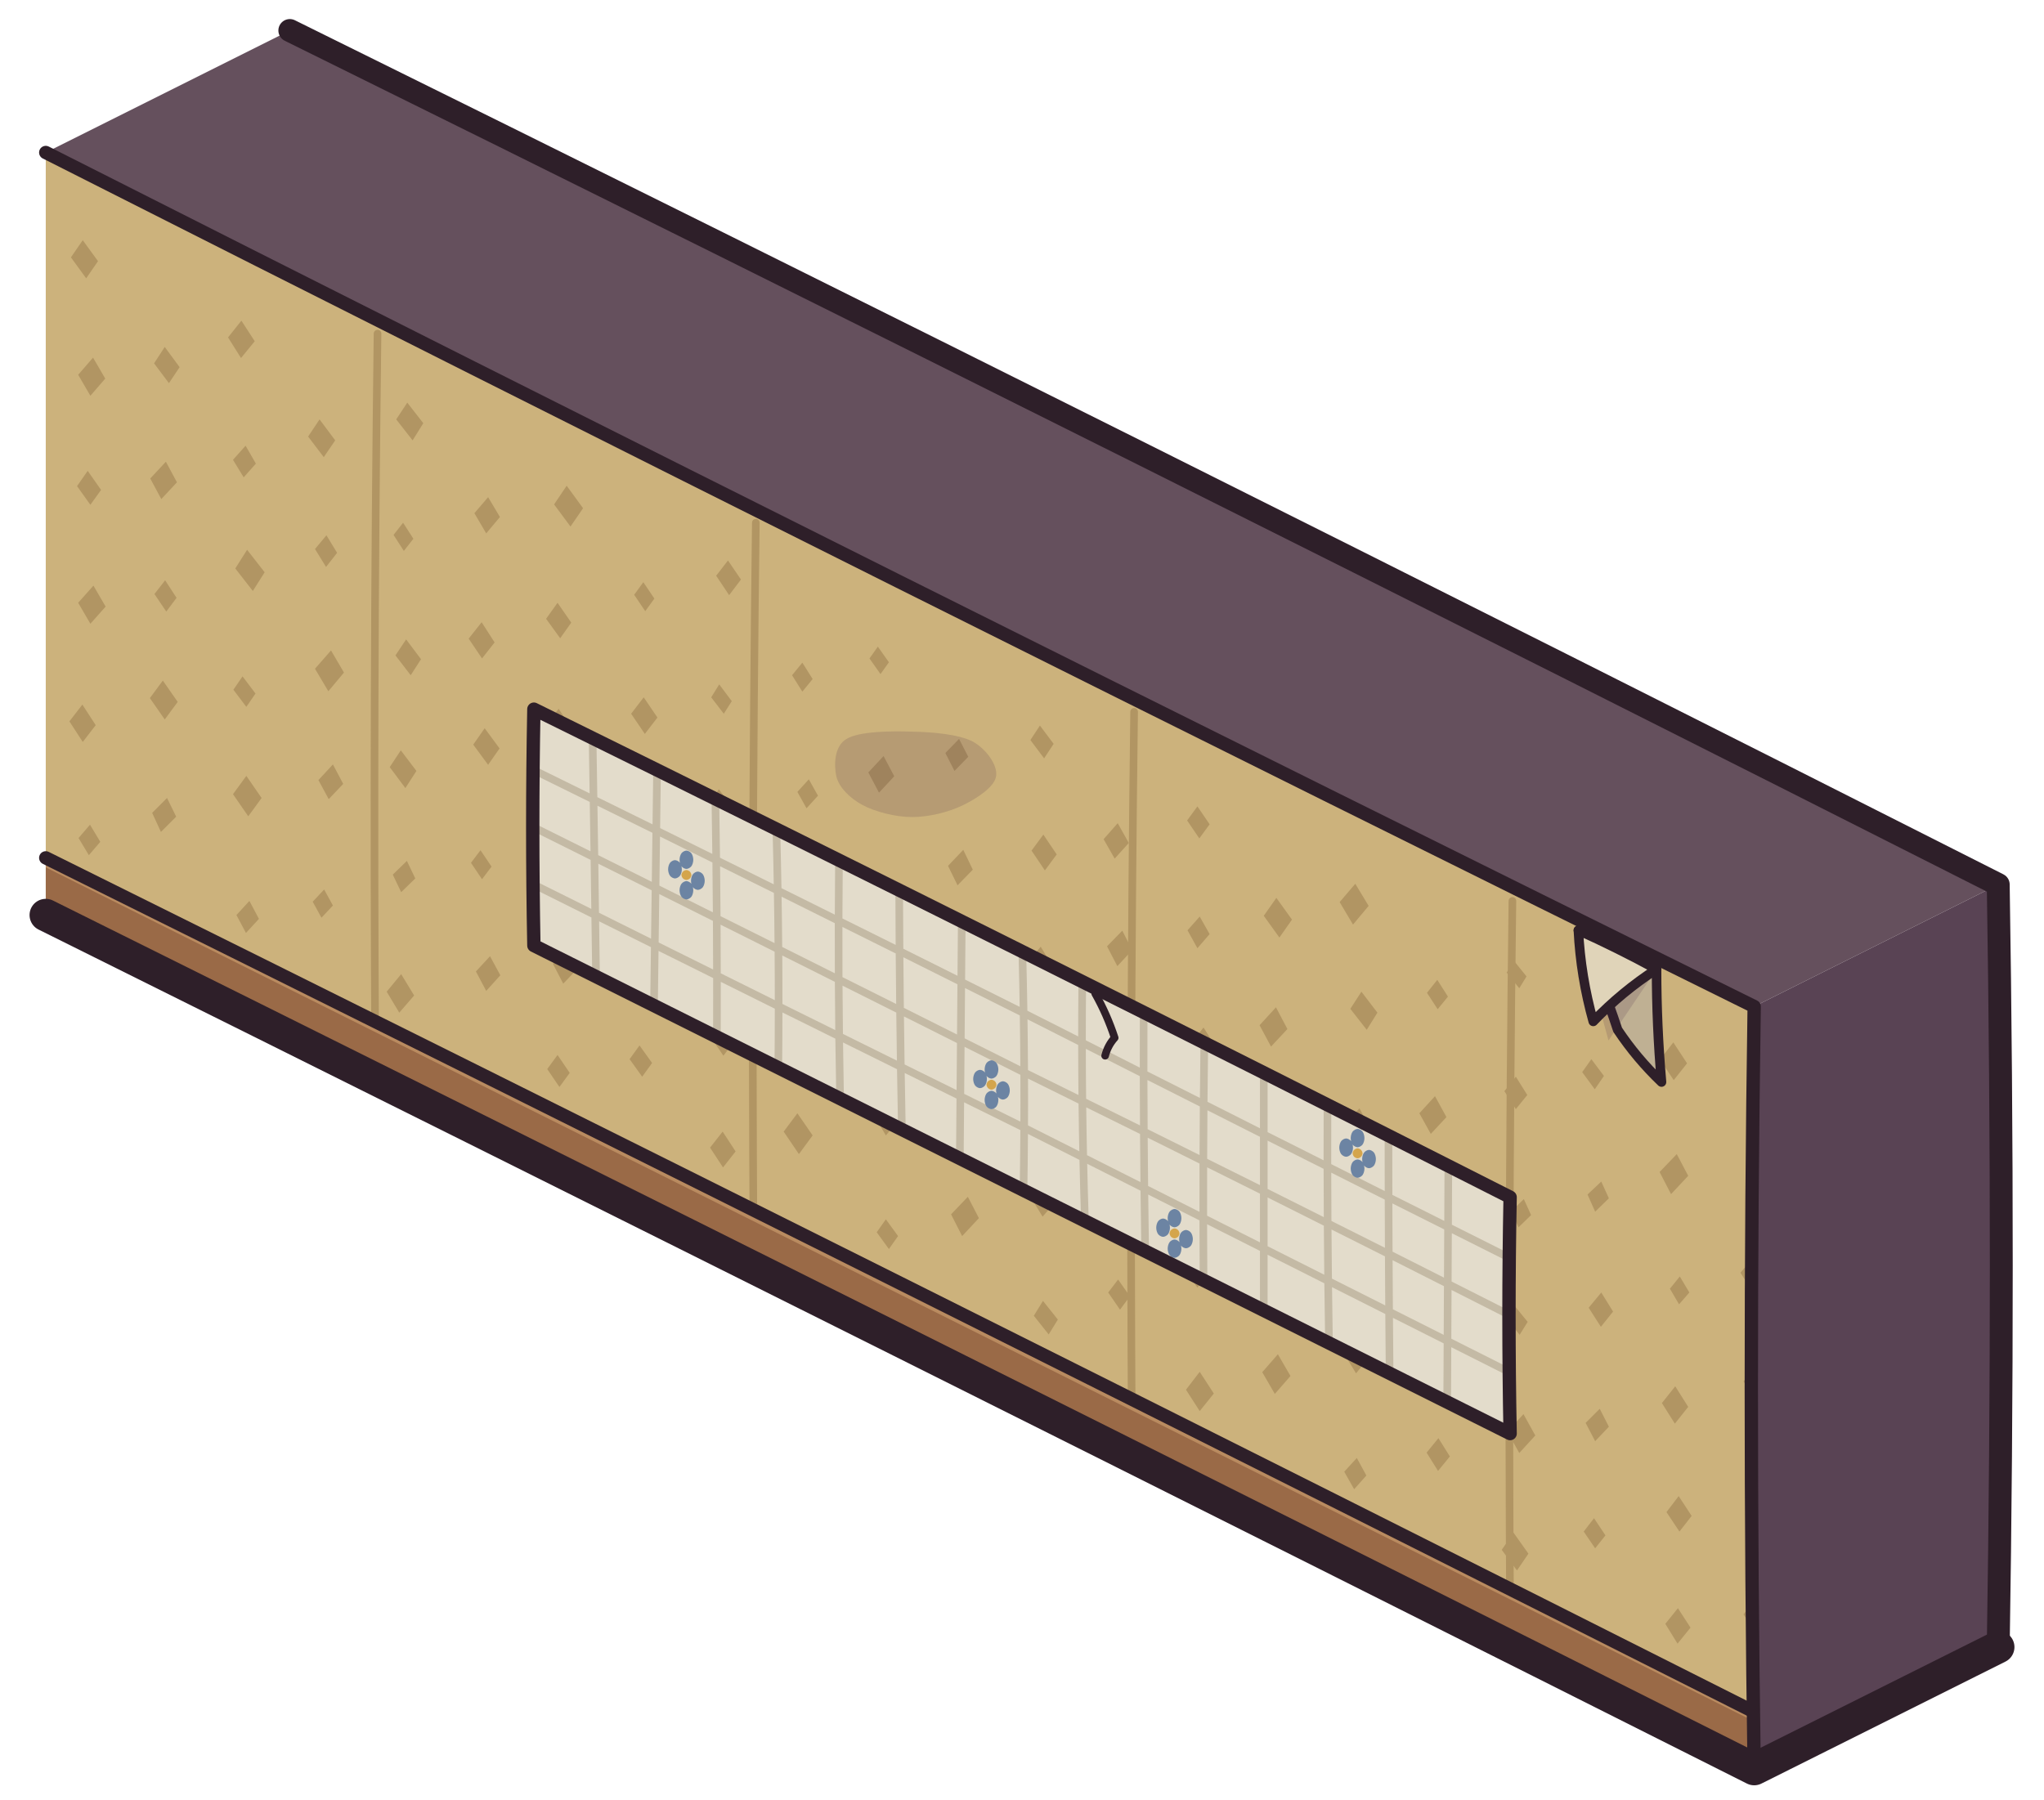
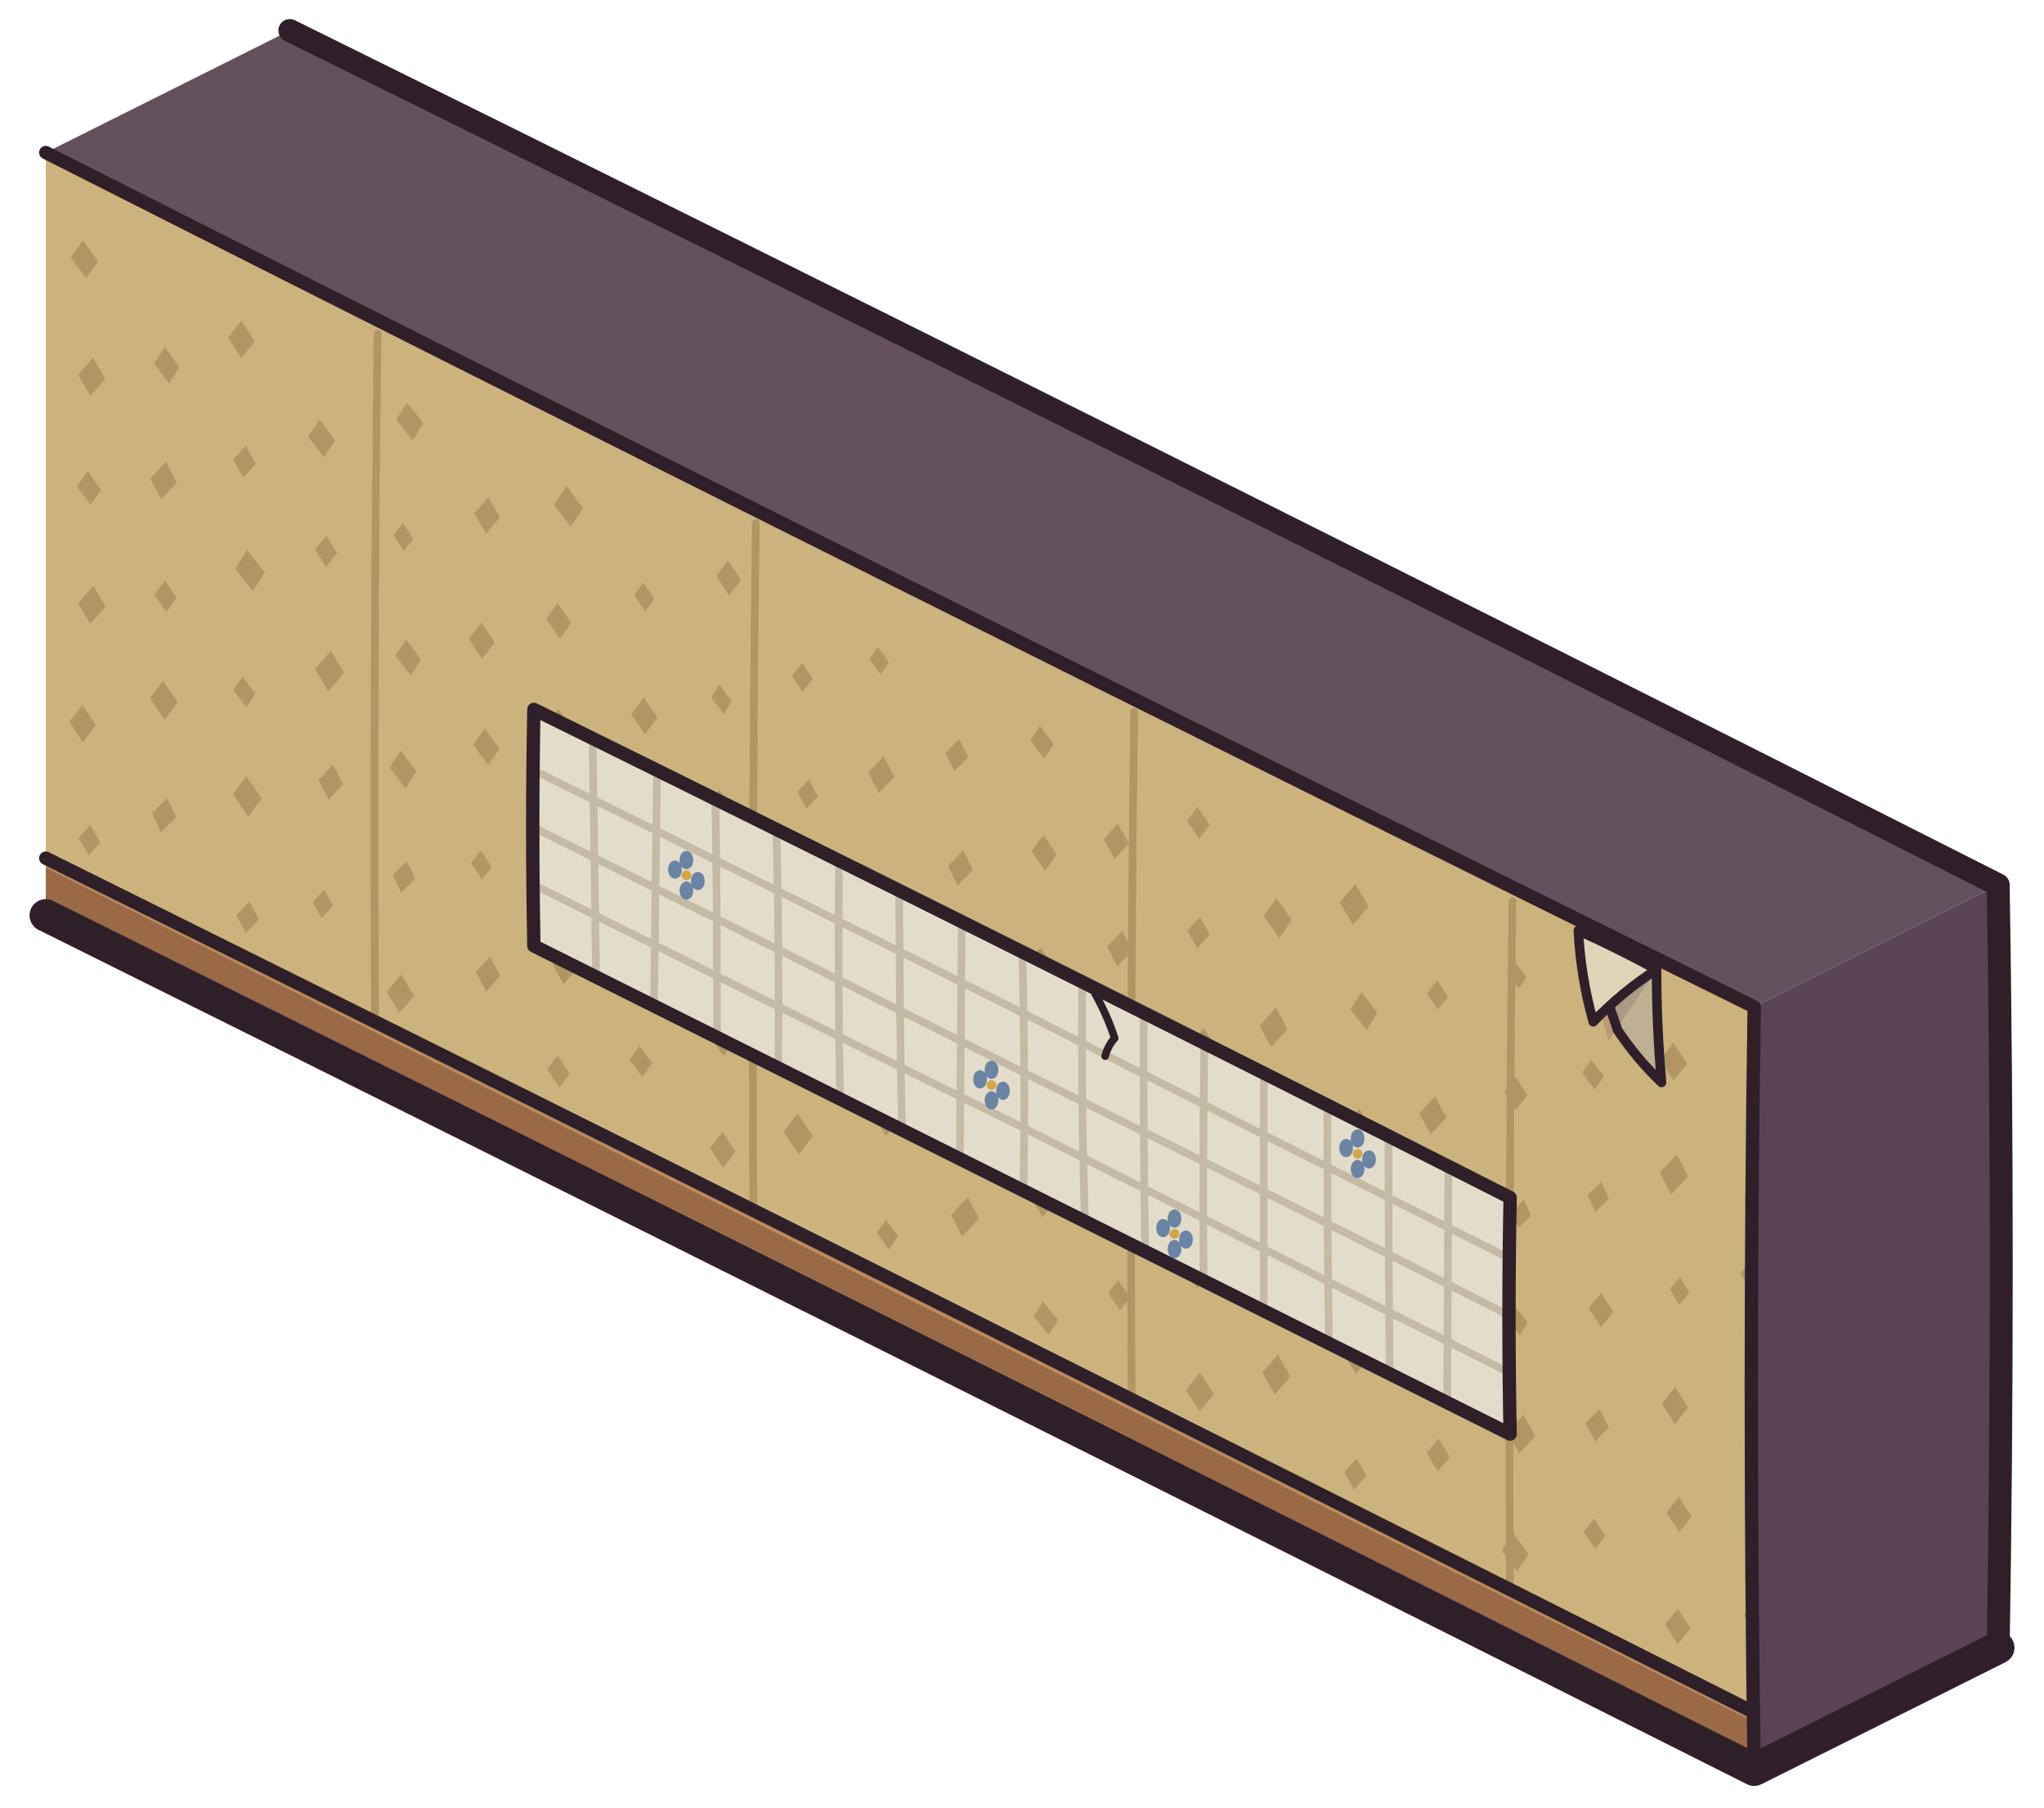
- <svg xmlns="http://www.w3.org/2000/svg" viewBox="0 0 536 472" width="536" height="472">
+ <svg xmlns="http://www.w3.org/2000/svg" viewBox="0 0 536 474" width="536" height="474">
  <g id="p-face">
    <path d="M12 240L460 464L460 264L12 40L12 240Z" fill="#ccb27c" />
    <path d="M23.6 216.3L26.3 220.8L23.3 224.3L20.6 219.8ZM21.6 184.8L25.1 190.2L21.7 194.6L18.2 189.2ZM24.5 153.6L27.7 159.1L23.7 163.6L20.5 158.1ZM23 123.5L26.5 128.5L23.7 132.4L20.2 127.5ZM24.4 93.8L27.6 99.3L23.7 103.8L20.5 98.3ZM21.7 63L25.7 68.5L22.6 73L18.6 67.5ZM43.8 209.3L46.2 214.2L42.2 218.2L39.9 213.2ZM42.7 178.5L46.6 184.1L43.2 188.7L39.3 183.1ZM43.3 152.2L46.3 156.8L43.6 160.4L40.5 155.8ZM43.5 121.1L46.4 126.5L42.3 130.9L39.4 125.5ZM43.2 91L47.1 96.3L44.3 100.5L40.4 95.3ZM65.4 236.3L67.9 241L64.5 244.7L62 240ZM64.6 203.5L68.6 209.3L65.1 214.1L61.1 208.3ZM63.6 177.4L67 181.9L64.6 185.4L61.2 180.9ZM64.8 144.2L69.4 150.1L66.3 155L61.7 149.1ZM64.4 116.9L67.1 121.6L63.9 125.2L61.1 120.6ZM63.3 84.1L66.8 89.5L63.2 93.9L59.8 88.5ZM85 233.3L87.3 237.5L84.3 240.7L82 236.5ZM87.3 200.5L90 205.6L86.2 209.6L83.5 204.6ZM86.8 170.6L90.2 176.4L86.1 181.3L82.6 175.4ZM85.6 140.4L88.4 145L85.5 148.7L82.6 144ZM83.8 110L87.9 115.5L84.9 119.9L80.8 114.5ZM105.2 255.5L108.6 261.1L104.7 265.6L101.4 260.1ZM106.7 225.8L108.9 230.4L105.2 234L103 229.4ZM105.1 196.8L109.2 202.2L106.3 206.7L102.2 201.2ZM106.5 167.7L110.4 172.9L107.7 177.1L103.7 171.9ZM105.7 137.1L108.4 141.3L105.9 144.5L103.2 140.3ZM106.8 105.6L111 111L108.2 115.5L103.9 110ZM128.5 250.8L131.2 255.8L127.5 259.9L124.8 254.8ZM126 223L128.9 227.3L126.4 230.6L123.5 226.3ZM127.1 191L131 196.3L128 200.6L124.1 195.3ZM126.3 163.2L129.7 168.5L126.4 172.7L122.9 167.5ZM128 130.4L131.1 135.6L127.5 139.9L124.4 134.6ZM146.2 276.7L149.4 281.4L146.7 285.1L143.5 280.4ZM148.9 248.6L151.7 253.8L147.7 258L145 252.8ZM148.2 217.6L151.4 221.8L149.3 225L146.1 220.8ZM146.5 185.9L150.2 191.6L146.6 196.3L142.8 190.6ZM146.2 158.1L149.8 163.3L146.9 167.4L143.2 162.3ZM148.6 127.4L152.9 133.3L149.6 138.1L145.3 132.3ZM167.7 274.2L171 278.8L168.4 282.4L165.1 277.8ZM169.6 241.1L172.9 246.4L169.5 250.7L166.1 245.4ZM168.5 211.8L171.5 217.1L167.6 221.4L164.6 216.1ZM168.8 182.9L172.4 188.2L169.1 192.5L165.5 187.2ZM168.7 152.7L171.6 157L169.2 160.3L166.3 156ZM189.5 296.8L192.9 302L189.6 306.2L186.2 301ZM189.2 267.9L192.7 272.9L189.7 276.9L186.3 271.9ZM189.1 238L192.1 243.1L188.6 247.1L185.6 242.1ZM188.5 207L192.7 212.5L189.8 217L185.6 211.5ZM188.6 179.5L191.9 183.9L189.8 187.2L186.5 182.9ZM190.9 147L194.3 152L191.2 156.1L187.8 151ZM209.1 292L213.1 297.8L209.5 302.7L205.5 296.8ZM209.4 263.7L212.4 269L208.6 273.4L205.6 268ZM211.1 233.4L213.3 237.9L209.9 241.3L207.7 236.9ZM212.1 204.4L214.5 208.7L211.5 212L209.1 207.7ZM210.4 173.8L213.1 178.1L210.4 181.4L207.7 177.1ZM232.3 319.8L235.5 324.2L233.1 327.6L229.9 323.2ZM233 287.7L236.2 293.2L232.3 297.8L229 292.2ZM232.2 257.8L234.6 262.6L230.9 266.5L228.4 261.6ZM229.8 229.9L233 234.9L229.7 238.9L226.6 233.9ZM231.7 198.3L234.5 203.6L230.5 207.9L227.7 202.6ZM230.2 169.6L233.1 173.7L230.9 176.8L228 172.7ZM253.8 313.9L256.7 319.5L252.3 324.2L249.4 318.5ZM251.5 285.7L254.8 290L252.7 293.2L249.4 289ZM252.3 254.5L255.3 259.6L251.9 263.6L248.9 258.6ZM252.6 222.9L255.1 228.1L251.1 232.2L248.6 227.1ZM251.5 193.8L253.9 198.5L250.3 202.2L247.9 197.5ZM273.5 341.2L277.4 346.1L275 350L271.1 345.1ZM274 308.8L277.4 314.5L273.4 319.1L270 313.5ZM272.3 279.6L275.3 285.2L270.9 289.9L267.9 284.2ZM272.9 248.3L276.2 253.7L272.6 258L269.3 252.7ZM273.6 218.9L277.1 224.1L274 228.3L270.5 223.1ZM272.7 190.3L276.3 195.1L273.8 198.9L270.2 194.1ZM293.2 335.6L296.3 340L293.7 343.5L290.6 339ZM293 306.3L296.6 311.2L293.9 315.1L290.3 310.2ZM293.5 276.3L295.9 281L292.5 284.6L290 280ZM294.3 244.1L296.9 249.2L293 253.4L290.3 248.2ZM293.1 215.9L296 221.1L292.3 225.2L289.4 220.1ZM314.6 359.8L318.3 365.5L314.6 370.1L311 364.5ZM313.4 330.5L316.3 334.6L314 337.7L311.1 333.6ZM314.8 300.3L319 305.6L316.3 309.8L312.2 304.6ZM315.6 269.5L318.9 274.7L315.5 278.9L312.3 273.7ZM314.6 240.4L317.2 245L314 248.7L311.4 244ZM314 211.5L317.2 216.2L314.5 219.9L311.3 215.2ZM335.1 355.2L338.4 360.9L334.3 365.6L331 359.9ZM334.9 325.9L338.9 331.6L335.7 336.3L331.6 330.6ZM335.2 297.3L337.7 301.5L335 304.6L332.5 300.5ZM334.6 264.2L337.6 269.9L333.3 274.5L330.3 268.9ZM334.7 235.5L338.8 241.2L335.5 245.9L331.4 240.2ZM355.8 382.4L358.3 387L355.1 390.6L352.5 386ZM356.1 349.5L359.6 355.3L355.6 360.2L352 354.3ZM357.2 322.4L360.4 327.5L357.1 331.5L353.9 326.5ZM356.5 290.7L359.4 296.2L355.2 300.6L352.3 295.2ZM357 260.1L361.2 265.6L358.4 270.1L354.1 264.6ZM355.4 231.8L358.9 237.6L354.8 242.5L351.3 236.6ZM377.2 377.2L380.2 382L377.1 385.8L374.1 381ZM378.7 346.4L381.3 350.7L378.3 354.1L375.8 349.7ZM378.9 315.8L381.7 321.1L377.7 325.4L374.8 320.1ZM376.3 287.5L379.3 293L375.2 297.4L372.2 292ZM376.9 257L379.7 261.4L377 264.7L374.2 260.4ZM396.9 402L400.8 407.5L397.8 411.9L393.8 406.5ZM399.5 370.9L402.6 376.5L398.4 381.1L395.3 375.5ZM397 342.3L400.6 346.7L398.5 350.1L395 345.7ZM399.6 314.5L401.5 318.7L398.2 321.9L396.3 317.7ZM397.5 282.4L400.5 287.2L397.5 290.9L394.5 286.2ZM397 252L400.3 256.1L398.4 259.2L395.1 255.1ZM418 398.2L421 402.7L418.3 406.1L415.3 401.7ZM419.5 369.5L421.9 374.2L418.3 378L415.8 373.2ZM419.9 339L423 344L419.8 348L416.6 343ZM419.9 309.9L421.9 314.3L418.3 317.8L416.3 313.3ZM417.3 277.8L420.6 282.2L418.2 285.7L414.9 281.2ZM440 421.8L443.3 426.9L439.9 431.1L436.7 425.9ZM440.2 392.4L443.6 397.6L440.4 401.7L437 396.6ZM439.3 363.6L442.7 369L439.2 373.4L435.8 368ZM440.5 334.8L443 339L440.3 342.1L437.9 338ZM439.7 302.7L442.7 308.4L438.2 313.2L435.2 307.4ZM438.8 273.4L442.4 278.9L438.9 283.3L435.3 277.9ZM460.3 419.5L463.3 424.4L460.2 428.2L457.2 423.4ZM460.8 388.8L464 393.6L461.1 397.4L457.9 392.6ZM460.9 357.8L464.3 363.3L460.6 367.8L457.2 362.3ZM459.3 330.4L461.9 334.8L459.1 338.1L456.4 333.8ZM460.6 300.5L464.3 305.2L462.1 308.8L458.4 304.2Z" fill="#b19563" />
    <path d="M98.4 277.2Q97.8 182.4 99 87.5" fill="none" stroke="#b19563" stroke-width="2" stroke-linecap="round" stroke-linejoin="round" />
    <path d="M197.6 326.8Q197 232 198.2 137.1" fill="none" stroke="#b19563" stroke-width="2" stroke-linecap="round" stroke-linejoin="round" />
    <path d="M296.8 376.4Q296.2 281.6 297.4 186.7" fill="none" stroke="#b19563" stroke-width="2" stroke-linecap="round" stroke-linejoin="round" />
    <path d="M396 426Q395.4 331.2 396.6 236.3" fill="none" stroke="#b19563" stroke-width="2" stroke-linecap="round" stroke-linejoin="round" />
-     <path d="M261.2 203.6C260.8 206.4 256.2 209.4 252.5 211.2C248.8 213 243.6 214.3 239.2 214.3C234.8 214.3 229.4 212.9 226.1 211.1C222.8 209.3 220 206.5 219.3 203.6C218.7 200.7 218.7 195.7 222 193.8C225.3 191.8 233.7 191.7 239.2 191.9C244.7 192 251.4 192.6 255.1 194.5C258.7 196.5 261.7 200.8 261.2 203.6Z" fill="#3f2541" fill-opacity="0.16" />
    <path d="M413.9 244Q424.5 248.4 434.4 254.2Q434.4 269 435.7 283.8Q429.2 277.6 424.2 270.1Q419.8 256.7 413.9 244Z" fill="#bfb093" />
    <path d="M434.4 254.2Q434.4 269 435.7 283.8Q429.2 277.6 424.2 270.1Q419.8 256.7 413.9 244" fill="none" stroke="#2e1f29" stroke-width="2.5" stroke-linecap="round" stroke-linejoin="round" />
    <path d="M413.9 244L434.4 254.2L421.8 272.9L413.9 244Z" fill="#3f2541" fill-opacity="0.16" />
    <path d="M413.9 244Q424.3 248.7 434.4 254.2Q425.3 260.1 417.8 267.9Q414.5 256.1 413.9 244Z" fill="#e0d4b9" />
    <path d="M413.9 244Q424.3 248.7 434.4 254.2Q425.3 260.1 417.8 267.9Q414.5 256.1 413.9 244Z" fill="none" stroke="#2e1f29" stroke-width="2.5" stroke-linecap="round" stroke-linejoin="round" />
    <path d="M140 248L396 376Q395.4 345 396 314Q268.4 249.3 140 186Q139.4 217 140 248Z" fill="#e3dccb" />
    <path d="M156.3 256.1Q155.9 224.9 155.4 193.7M171.5 263.7L172.3 202.2M188 272Q188.1 240.9 187.6 209.8M204.1 280Q204.4 248.9 203.6 217.8M220.3 288.1Q219.7 257.1 220 226M236.5 296.2Q235.9 265.1 235.8 233.9M251.7 303.9L252.2 242.1M268.4 312.2Q268.9 281.1 268.1 250M284.5 320.2Q283.5 289.1 283.8 257.9M300.3 328.2Q299.8 297.1 299.9 265.9M315.6 335.8Q315.4 304.8 315.8 273.9M331.4 343.7L331.4 281.7M348.5 352.2Q348 321.2 348.1 290.1M364.4 360.2Q364.1 329.1 364.1 298.1M379.5 367.7L379.8 305.9M140 232Q203.9 263.9 268 295.5Q332 327.8 396 360M140 217Q204.1 248.9 268 281Q332.2 312.6 396 345M140 202Q204.1 233.5 268 265.5Q331.9 297.9 396 330" fill="none" stroke="#c4baa5" stroke-width="2" stroke-linecap="round" stroke-linejoin="round" />
    <path d="M181.8 225.5C181.8 226.1 181.6 226.8 181.3 227.2C181 227.6 180.4 227.9 180 227.9C179.6 227.9 179 227.6 178.7 227.2C178.4 226.8 178.2 226.1 178.2 225.5C178.2 224.9 178.4 224.2 178.7 223.8C179 223.4 179.6 223.1 180 223.1C180.4 223.1 181 223.4 181.3 223.8C181.6 224.2 181.8 224.9 181.8 225.5ZM184.8 231C184.8 231.6 184.6 232.3 184.3 232.7C184 233.1 183.4 233.4 183 233.4C182.6 233.4 182 233.1 181.7 232.7C181.4 232.3 181.2 231.6 181.2 231C181.2 230.4 181.4 229.7 181.7 229.3C182 228.9 182.6 228.6 183 228.6C183.4 228.6 184 228.9 184.3 229.3C184.6 229.7 184.8 230.4 184.8 231ZM181.8 233.5C181.8 234.1 181.6 234.8 181.3 235.2C181 235.6 180.4 235.9 180 235.9C179.6 235.9 179 235.6 178.7 235.2C178.4 234.8 178.2 234.1 178.2 233.5C178.2 232.9 178.4 232.2 178.7 231.8C179 231.4 179.6 231.1 180 231.1C180.4 231.1 181 231.4 181.3 231.8C181.6 232.2 181.8 232.9 181.8 233.5ZM178.8 228C178.8 228.6 178.6 229.3 178.3 229.7C178 230.1 177.4 230.4 177 230.4C176.6 230.4 176 230.1 175.7 229.7C175.4 229.3 175.2 228.6 175.2 228C175.2 227.4 175.4 226.7 175.7 226.3C176 225.9 176.6 225.6 177 225.6C177.4 225.6 178 225.9 178.3 226.3C178.6 226.7 178.8 227.4 178.8 228Z" fill="#6c84a3" />
    <path d="M181.3 229.5C181.3 229.8 181.1 230.2 180.9 230.4C180.7 230.6 180.3 230.8 180 230.8C179.7 230.8 179.3 230.6 179.1 230.4C178.9 230.2 178.7 229.8 178.7 229.5C178.7 229.2 178.9 228.8 179.1 228.6C179.3 228.4 179.7 228.2 180 228.2C180.3 228.2 180.7 228.4 180.9 228.6C181.1 228.8 181.3 229.2 181.3 229.5Z" fill="#d4a54c" />
    <path d="M261.8 280.5C261.8 281.1 261.6 281.8 261.3 282.2C261 282.6 260.4 282.9 260 282.9C259.6 282.9 259 282.6 258.7 282.2C258.4 281.8 258.2 281.1 258.2 280.5C258.2 279.9 258.4 279.2 258.7 278.8C259 278.4 259.6 278.1 260 278.1C260.4 278.1 261 278.4 261.3 278.8C261.6 279.2 261.8 279.9 261.8 280.5ZM264.8 286C264.8 286.6 264.6 287.3 264.3 287.7C264 288.1 263.4 288.4 263 288.4C262.6 288.4 262 288.1 261.7 287.7C261.4 287.3 261.2 286.6 261.2 286C261.2 285.4 261.4 284.7 261.7 284.3C262 283.9 262.6 283.6 263 283.6C263.4 283.6 264 283.9 264.3 284.3C264.6 284.7 264.8 285.4 264.8 286ZM261.8 288.5C261.8 289.1 261.6 289.8 261.3 290.2C261 290.6 260.4 290.9 260 290.9C259.6 290.9 259 290.6 258.7 290.2C258.4 289.8 258.2 289.1 258.2 288.5C258.2 287.9 258.4 287.2 258.7 286.8C259 286.4 259.6 286.1 260 286.1C260.4 286.1 261 286.4 261.3 286.8C261.6 287.2 261.8 287.9 261.8 288.5ZM258.8 283C258.8 283.6 258.6 284.3 258.3 284.7C258 285.1 257.4 285.4 257 285.4C256.6 285.4 256 285.1 255.7 284.7C255.4 284.3 255.2 283.6 255.2 283C255.2 282.4 255.4 281.7 255.7 281.3C256 280.9 256.6 280.6 257 280.6C257.4 280.6 258 280.9 258.3 281.3C258.6 281.7 258.8 282.4 258.8 283Z" fill="#6c84a3" />
    <path d="M261.3 284.5C261.3 284.8 261.1 285.2 260.9 285.4C260.7 285.6 260.3 285.8 260 285.8C259.7 285.8 259.3 285.6 259.1 285.4C258.9 285.2 258.7 284.8 258.7 284.5C258.7 284.2 258.9 283.8 259.1 283.6C259.3 283.4 259.7 283.2 260 283.2C260.3 283.2 260.7 283.4 260.9 283.6C261.1 283.8 261.3 284.2 261.3 284.5Z" fill="#d4a54c" />
    <path d="M357.8 298.5C357.8 299.1 357.6 299.8 357.3 300.2C357 300.6 356.4 300.9 356 300.9C355.6 300.9 355 300.6 354.7 300.2C354.4 299.8 354.2 299.1 354.2 298.5C354.2 297.9 354.4 297.2 354.7 296.8C355 296.4 355.6 296.1 356 296.1C356.4 296.1 357 296.4 357.3 296.8C357.6 297.2 357.8 297.9 357.8 298.5ZM360.8 304C360.8 304.6 360.6 305.3 360.3 305.7C360 306.1 359.4 306.4 359 306.4C358.6 306.4 358 306.1 357.7 305.7C357.4 305.3 357.2 304.6 357.2 304C357.2 303.4 357.4 302.7 357.7 302.3C358 301.9 358.6 301.6 359 301.6C359.4 301.6 360 301.9 360.3 302.3C360.6 302.7 360.8 303.4 360.8 304ZM357.8 306.5C357.8 307.1 357.6 307.8 357.3 308.2C357 308.6 356.4 308.9 356 308.9C355.6 308.9 355 308.6 354.7 308.2C354.4 307.8 354.2 307.1 354.2 306.5C354.2 305.9 354.4 305.2 354.7 304.8C355 304.4 355.6 304.1 356 304.1C356.4 304.1 357 304.4 357.3 304.8C357.6 305.2 357.8 305.9 357.8 306.5ZM354.8 301C354.8 301.6 354.6 302.3 354.3 302.7C354 303.1 353.4 303.4 353 303.4C352.6 303.4 352 303.1 351.7 302.7C351.4 302.3 351.2 301.6 351.2 301C351.2 300.4 351.4 299.7 351.7 299.3C352 298.9 352.6 298.6 353 298.6C353.4 298.6 354 298.9 354.3 299.3C354.6 299.7 354.8 300.4 354.8 301Z" fill="#6c84a3" />
    <path d="M357.3 302.5C357.3 302.8 357.1 303.2 356.9 303.4C356.7 303.6 356.3 303.8 356 303.8C355.7 303.8 355.3 303.6 355.1 303.4C354.9 303.2 354.7 302.8 354.7 302.5C354.7 302.2 354.9 301.8 355.1 301.6C355.3 301.4 355.7 301.2 356 301.2C356.3 301.2 356.7 301.4 356.9 301.6C357.1 301.8 357.3 302.2 357.3 302.5Z" fill="#d4a54c" />
    <path d="M309.8 319.5C309.8 320.1 309.6 320.8 309.3 321.2C309 321.6 308.4 321.9 308 321.9C307.6 321.9 307 321.6 306.7 321.2C306.4 320.8 306.2 320.1 306.2 319.5C306.2 318.9 306.4 318.2 306.7 317.8C307 317.4 307.6 317.1 308 317.1C308.4 317.1 309 317.4 309.3 317.8C309.6 318.2 309.8 318.9 309.8 319.5ZM312.8 325C312.8 325.6 312.6 326.3 312.3 326.7C312 327.1 311.4 327.4 311 327.4C310.6 327.4 310 327.1 309.7 326.7C309.4 326.3 309.2 325.6 309.2 325C309.2 324.4 309.4 323.7 309.7 323.3C310 322.9 310.6 322.6 311 322.6C311.4 322.6 312 322.9 312.3 323.3C312.6 323.7 312.8 324.4 312.8 325ZM309.8 327.5C309.8 328.1 309.6 328.8 309.3 329.2C309 329.6 308.4 329.9 308 329.9C307.6 329.9 307 329.6 306.7 329.2C306.4 328.8 306.2 328.1 306.2 327.5C306.2 326.9 306.4 326.2 306.7 325.8C307 325.4 307.6 325.1 308 325.1C308.4 325.1 309 325.4 309.3 325.8C309.6 326.2 309.8 326.9 309.8 327.5ZM306.8 322C306.8 322.6 306.6 323.3 306.3 323.7C306 324.1 305.4 324.4 305 324.4C304.6 324.4 304 324.1 303.7 323.7C303.4 323.3 303.2 322.6 303.2 322C303.2 321.4 303.4 320.7 303.7 320.3C304 319.9 304.6 319.6 305 319.6C305.4 319.6 306 319.9 306.3 320.3C306.6 320.7 306.8 321.4 306.8 322Z" fill="#6c84a3" />
    <path d="M309.3 323.5C309.3 323.8 309.1 324.2 308.9 324.4C308.7 324.6 308.3 324.8 308 324.8C307.7 324.8 307.3 324.6 307.1 324.4C306.9 324.2 306.7 323.8 306.7 323.5C306.7 323.2 306.9 322.8 307.1 322.6C307.3 322.4 307.7 322.2 308 322.2C308.3 322.2 308.7 322.4 308.9 322.6C309.1 322.8 309.3 323.2 309.3 323.5Z" fill="#d4a54c" />
    <path d="M287.2 260.6Q290.3 266.1 292.3 272.2Q290.5 274.2 289.8 276.9" fill="none" stroke="#2e1f29" stroke-width="2" stroke-linecap="round" stroke-linejoin="round" />
    <path d="M140 248L396 376Q395.4 345 396 314Q268.4 249.3 140 186Q139.4 217 140 248Z" fill="none" stroke="#2e1f29" stroke-width="3.5" stroke-linecap="round" stroke-linejoin="round" />
    <path d="M12 240L460 464L460 449L12 225L12 240Z" fill="#9a6a47" />
    <path d="M12 227.5L460 451.5L460 449L12 225L12 227.5Z" fill="#b98b60" />
    <path d="M12 225Q236.4 336.3 460 449" fill="none" stroke="#2e1f29" stroke-width="3.5" stroke-linecap="round" stroke-linejoin="round" />
  </g>
  <g id="p-end">
    <path d="M460 464L524 432L524 232L460 264L460 464Z" fill="#65505d" />
    <path d="M460 464L524 432L524 232L460 264L460 464Z" fill="#3f2541" fill-opacity="0.3" />
  </g>
  <g id="p-cap">
    <path d="M76 8L524 232L460 264L12 40L76 8Z" fill="#65505d" />
  </g>
  <g id="p-ink">
    <path d="M76 8Q300.5 118.9 524 232Q525.6 332 524 432" fill="none" stroke="#2e1f29" stroke-width="6" stroke-linecap="round" stroke-linejoin="round" />
    <path d="M12 40Q235.5 153.1 460 264Q458.5 364 460 464" fill="none" stroke="#2e1f29" stroke-width="3.5" stroke-linecap="round" stroke-linejoin="round" />
    <path d="M12 240Q236.3 351.5 460 464L524 432" fill="none" stroke="#2e1f29" stroke-width="8.5" stroke-linecap="round" stroke-linejoin="round" />
  </g>
</svg>
